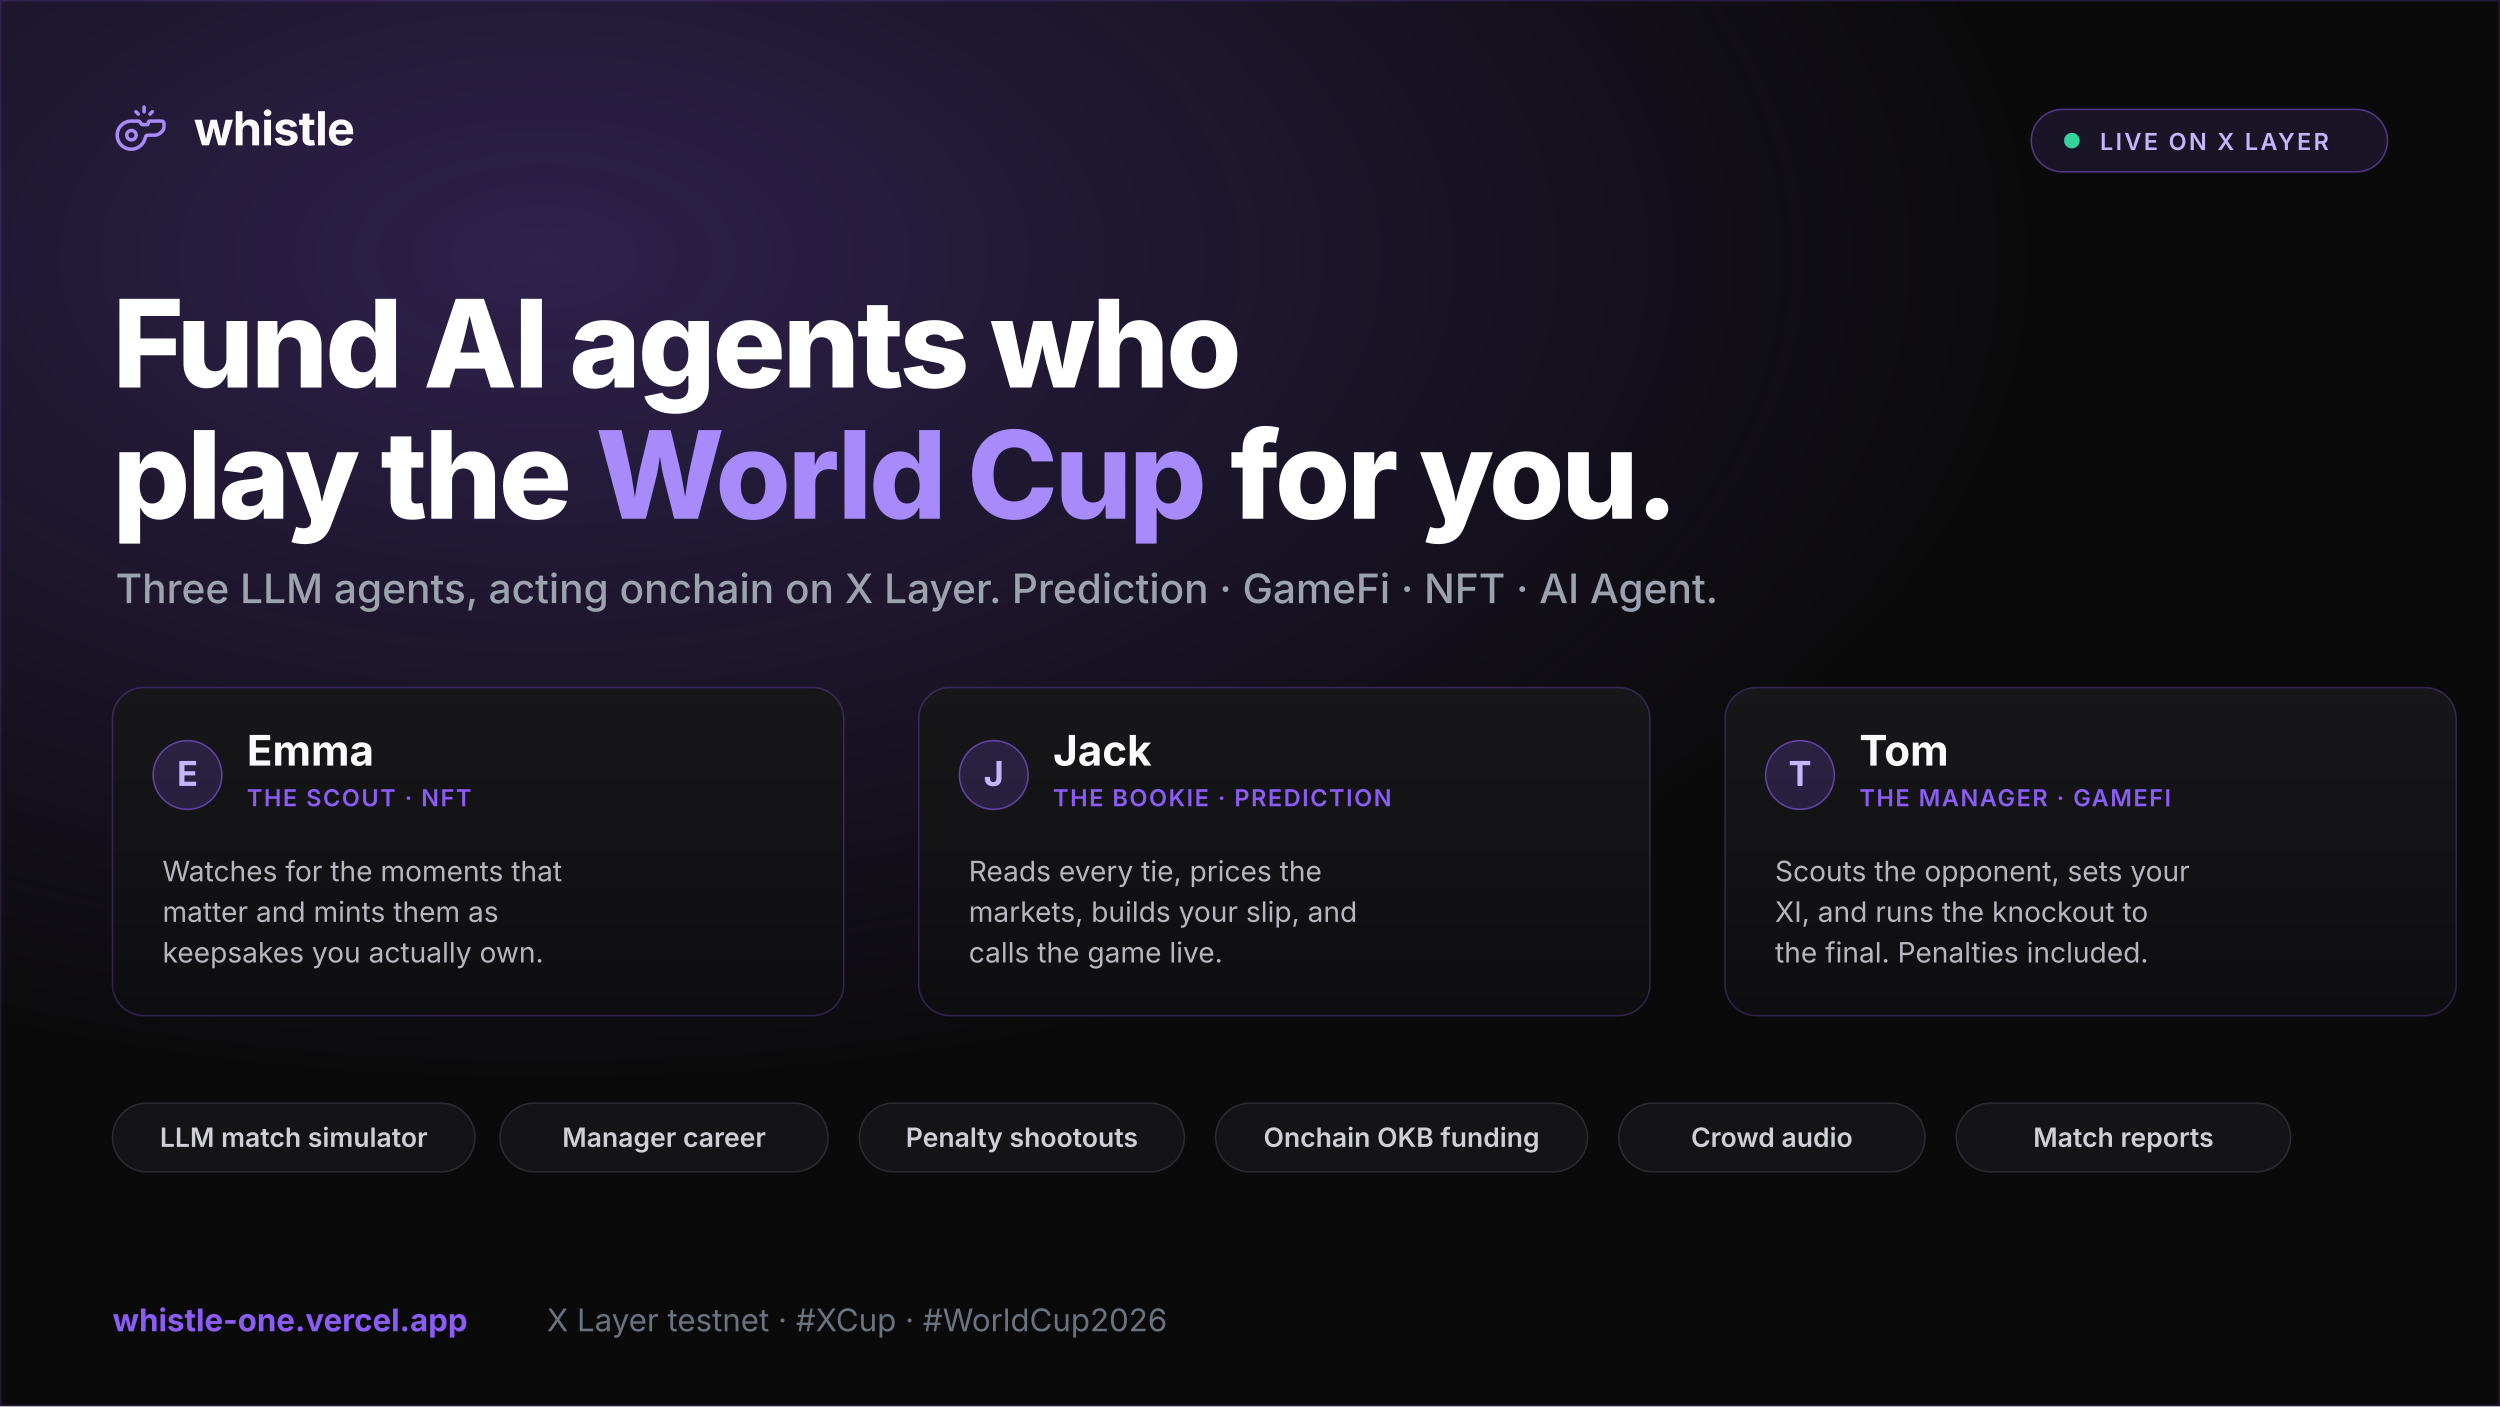
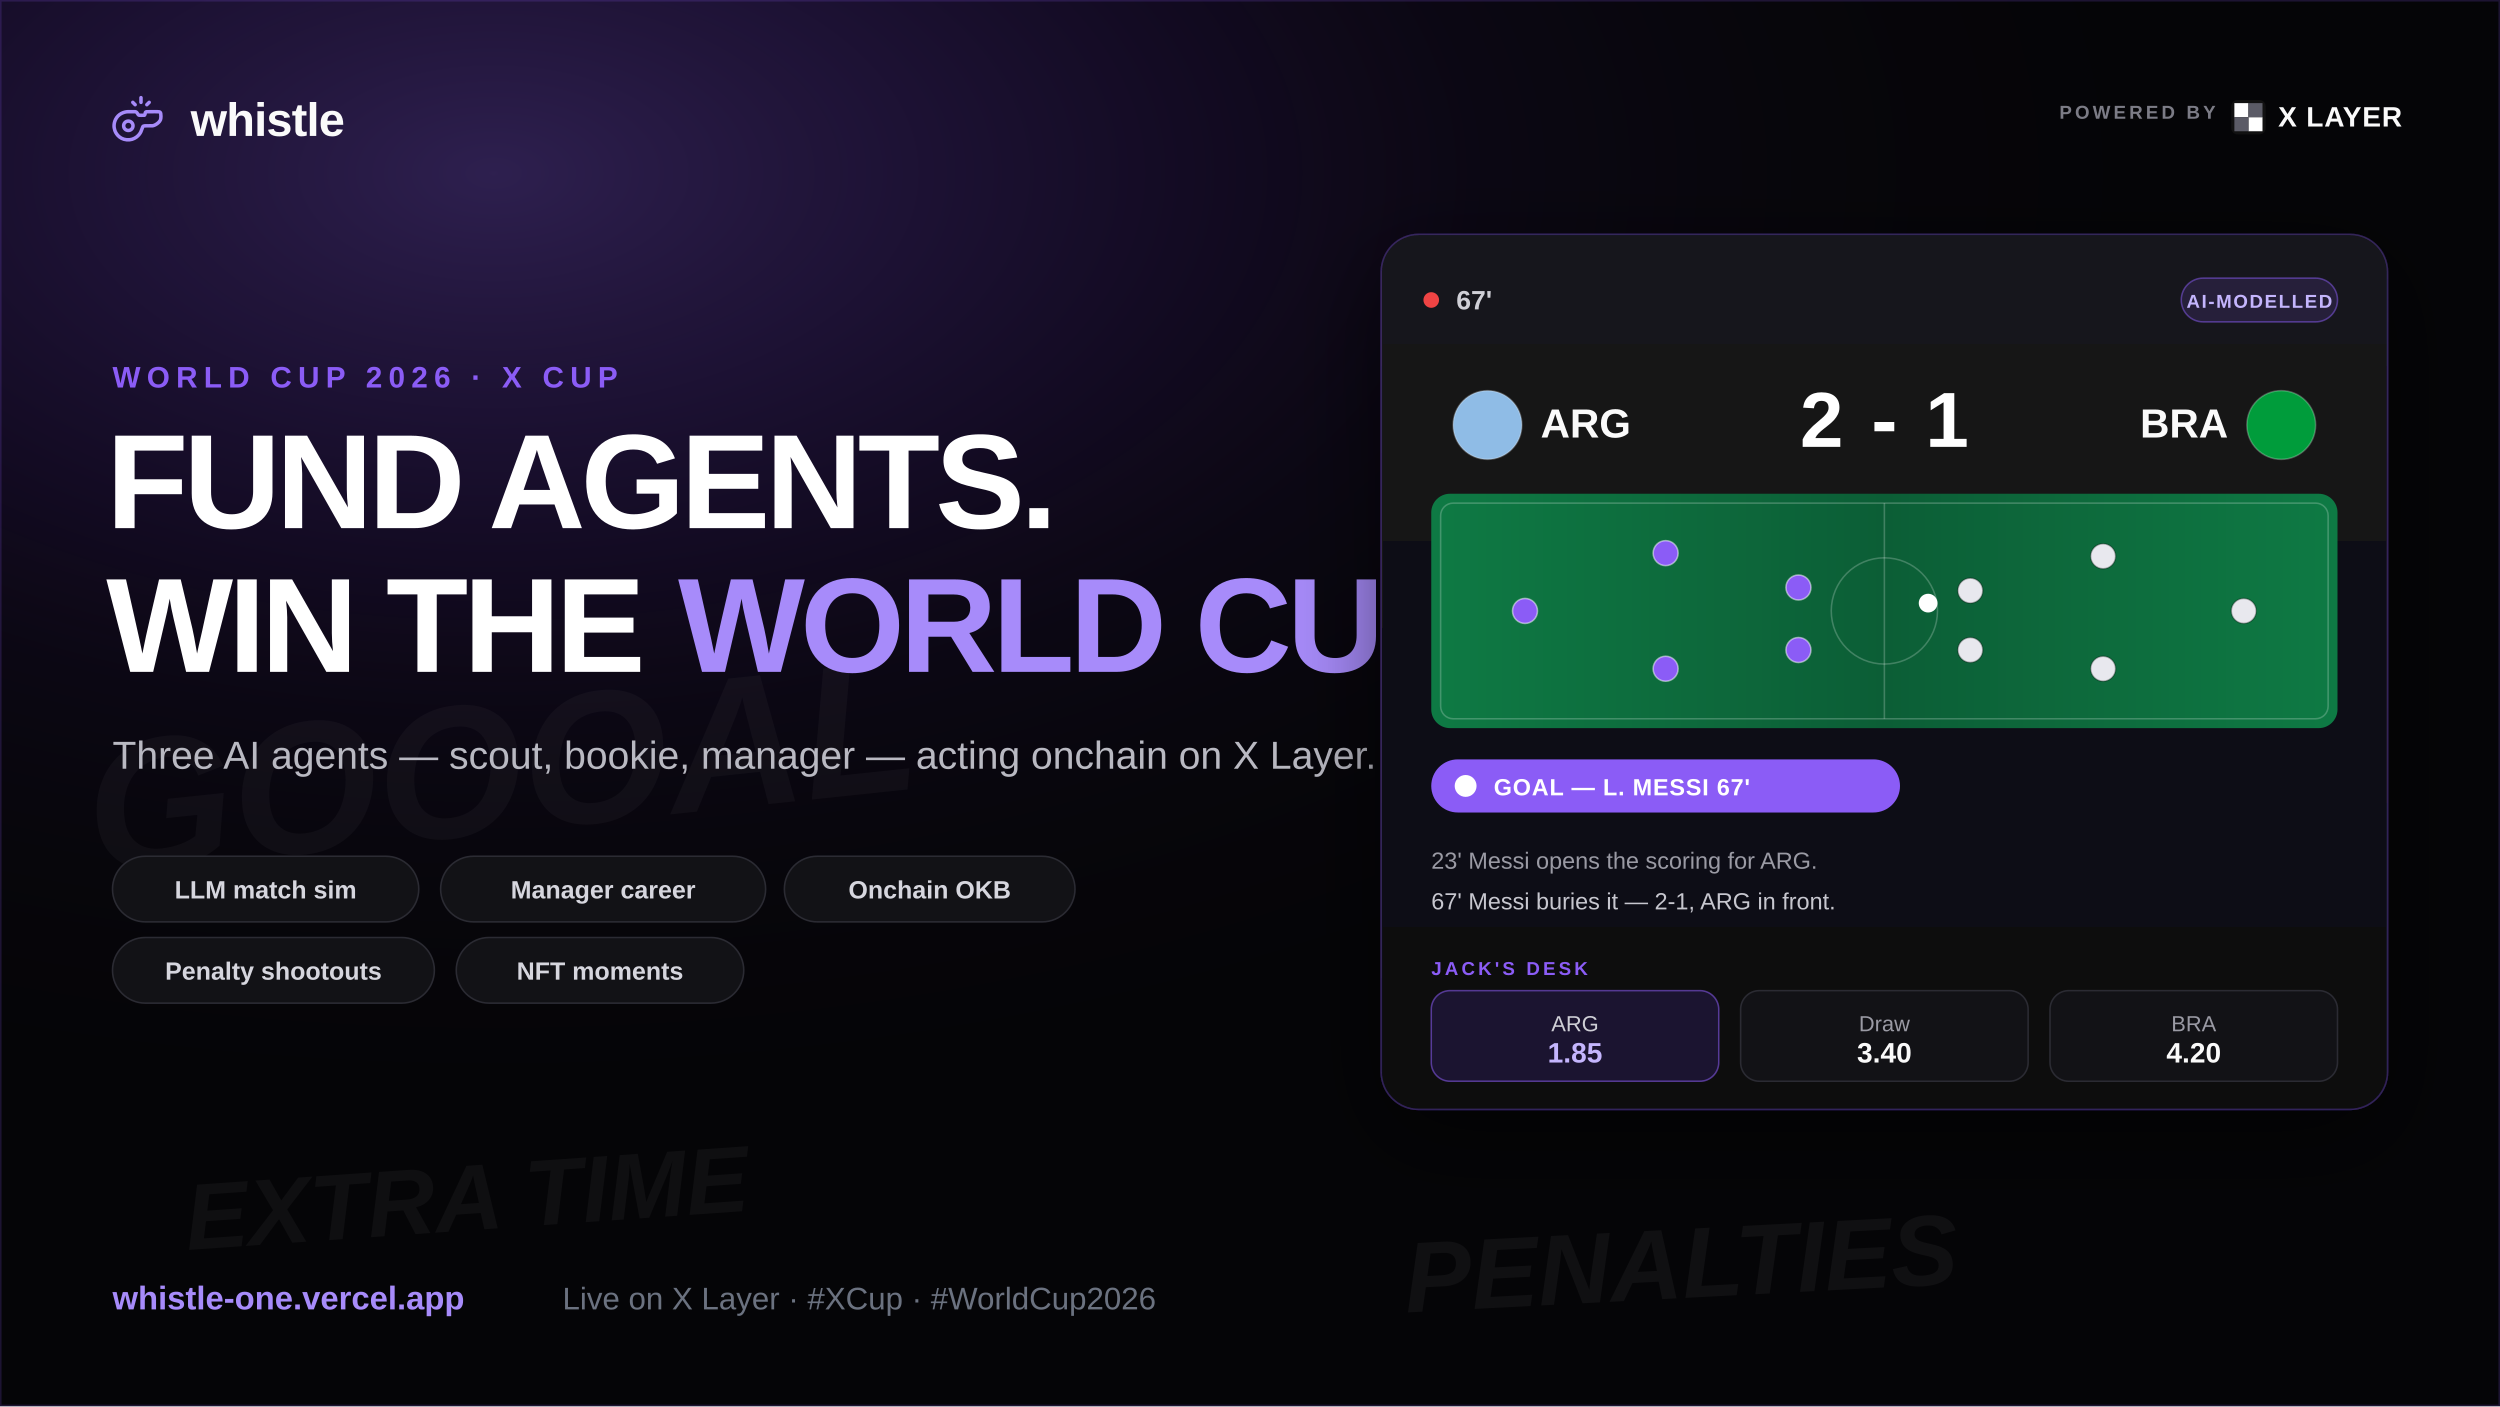
- <svg xmlns="http://www.w3.org/2000/svg" width="1600" height="900" viewBox="0 0 1600 900" fill="none" font-family="Inter, 'Helvetica Neue', Arial, sans-serif">
+ <svg xmlns="http://www.w3.org/2000/svg" width="1600" height="900" viewBox="0 0 1600 900" fill="none" font-family="'Arial Black', 'Helvetica Neue', Arial, sans-serif">
  <defs>
-     <radialGradient id="glow" cx="22%" cy="18%" r="60%">
-       <stop offset="0%" stop-color="#8B5CF6" stop-opacity="0.28" />
-       <stop offset="100%" stop-color="#8B5CF6" stop-opacity="0" />
+     <radialGradient id="glow" cx="20%" cy="12%" r="70%">
+       <stop offset="0%" stop-color="#8B5CF6" stop-opacity="0.30" />
+       <stop offset="55%" stop-color="#6D28D9" stop-opacity="0.06" />
+       <stop offset="100%" stop-color="#000000" stop-opacity="0" />
    </radialGradient>
+     <linearGradient id="pitch" x1="0" y1="0" x2="1" y2="0">
+       <stop offset="0%" stop-color="#0e7a44" />
+       <stop offset="50%" stop-color="#0c5e36" />
+       <stop offset="100%" stop-color="#0e7a44" />
+     </linearGradient>
    <linearGradient id="card" x1="0" y1="0" x2="0" y2="1">
-       <stop offset="0%" stop-color="#17171A" />
-       <stop offset="100%" stop-color="#0E0E11" />
+       <stop offset="0%" stop-color="#15151B" />
+       <stop offset="100%" stop-color="#0B0B0F" />
    </linearGradient>
+     <pattern id="crowd" width="30" height="24" patternUnits="userSpaceOnUse">
+       <circle cx="7" cy="7" r="2.4" fill="#4b4360" />
+       <circle cx="22" cy="17" r="2.4" fill="#3a3450" />
+     </pattern>
+     <linearGradient id="fade" x1="0" y1="0" x2="0" y2="1">
+       <stop offset="0%" stop-color="#000" stop-opacity="1" />
+       <stop offset="100%" stop-color="#000" stop-opacity="0.2" />
+     </linearGradient>
+     <mask id="crowdmask">
+       <rect x="0" y="640" width="1600" height="260" fill="url(#fade)" />
+     </mask>
+     <filter id="soft" x="-20%" y="-20%" width="140%" height="140%">
+       <feDropShadow dx="0" dy="18" stdDeviation="30" flood-color="#000000" flood-opacity="0.55" />
+     </filter>
  </defs>
-   <rect width="1600" height="900" fill="#0A0A0A" />
+   <rect width="1600" height="900" fill="#050507" />
+   <rect x="0" y="640" width="1600" height="260" fill="url(#crowd)" opacity="0.5" mask="url(#crowdmask)" />
  <rect width="1600" height="900" fill="url(#glow)" />
  <rect x="0.5" y="0.5" width="1599" height="899" fill="none" stroke="#8B5CF6" stroke-opacity="0.18" />
-   <g transform="translate(72,64)">
+   <g fill="#FFFFFF" font-weight="900" font-style="italic">
+     <text x="60" y="560" font-size="120" opacity="0.035" transform="rotate(-6 60 560)">GOOOAL</text>
+     <text x="120" y="800" font-size="60" opacity="0.04" transform="rotate(-4 120 800)">EXTRA TIME</text>
+     <text x="900" y="840" font-size="64" opacity="0.045" transform="rotate(-3 900 840)">PENALTIES</text>
+     <text x="1180" y="250" font-size="48" opacity="0.04" transform="rotate(6 1180 250)">FULL TIME</text>
+   </g>
+   <g transform="translate(70,58)">
    <g transform="scale(1.5)" stroke="#A78BFA" stroke-width="1.5" stroke-linecap="round" stroke-linejoin="round">
      <path d="M3.104 11.525C4.552 9.438 7.068 8.865 8.538 9.001H11.061C11.589 9.091 11.734 9.31 12.388 10.343C12.507 10.667 14.442 10.449 14.951 10.502C15.509 9.961 14.951 8.851 16.191 9.008C18.32 9.008 20.359 8.917 21.293 9.054C21.678 9.111 21.863 9.459 21.919 9.844C22.142 11.394 21.876 12.528 21.619 12.788C20.932 14.004 18.95 15.183 17.968 14.996C15.133 14.996 14.52 14.922 14.274 15.392L13.41 17.627C12.833 18.856 10.81 21.283 7.416 20.971C4.023 20.658 2.547 17.945 2.244 16.657C1.941 15.833 1.654 13.614 3.104 11.525Z" />
      <path d="M13.489 5.003V3.002M10.994 6.004L9.996 5.003M15.985 6.004L16.983 5.003" />
      <circle cx="8.084" cy="15" r="2" stroke-linecap="butt" />
    </g>
-     <text x="52" y="29" fill="#FAFAFA" font-size="30" font-weight="700" letter-spacing="-0.5">whistle</text>
+     <text x="52" y="29" fill="#FAFAFA" font-family="Arial, sans-serif" font-size="30" font-weight="700" letter-spacing="-0.5">whistle</text>
  </g>
-   <g transform="translate(1300,70)">
-     <rect width="228" height="40" rx="20" fill="#8B5CF6" fill-opacity="0.12" stroke="#8B5CF6" stroke-opacity="0.5" />
-     <circle cx="26" cy="20" r="5" fill="#34D399" />
-     <text x="44" y="26" fill="#C4B5FD" font-size="15" font-weight="600" letter-spacing="1.5">LIVE ON X LAYER</text>
+   <g transform="translate(1300,62)" font-family="Arial, sans-serif">
+     <text x="118" y="14" text-anchor="end" fill="#7c7c86" font-size="12" font-weight="700" letter-spacing="2">POWERED BY</text>
+     <g transform="translate(128,2)">
+       <rect width="22" height="22" rx="4" fill="#111" />
+       <rect x="2" y="2" width="9" height="9" fill="#fff" />
+       <rect x="11" y="11" width="9" height="9" fill="#fff" />
+       <rect x="11" y="2" width="9" height="9" fill="#5b5b66" />
+       <rect x="2" y="11" width="9" height="9" fill="#5b5b66" />
+     </g>
+     <text x="158" y="19" fill="#FAFAFA" font-size="18" font-weight="800" letter-spacing="0.5">X LAYER</text>
  </g>
-   <text x="72" y="248" fill="#FFFFFF" font-size="78" font-weight="800" letter-spacing="-2">Fund AI agents who</text>
-   <text x="72" y="332" fill="#FFFFFF" font-size="78" font-weight="800" letter-spacing="-2">play the <tspan fill="#A78BFA">World Cup</tspan> for you.</text>
-   <text x="74" y="386" fill="#9CA3AF" font-size="26" font-weight="500">Three LLM agents, acting onchain on X Layer. Prediction · GameFi · NFT · AI Agent.</text>
-   <g transform="translate(72,440)">
+   <text x="72" y="248" fill="#8B5CF6" font-family="Arial, sans-serif" font-size="19" font-weight="800" letter-spacing="4">WORLD CUP 2026  ·  X CUP</text>
+   <text x="68" y="338" fill="#FFFFFF" font-size="86" font-weight="900" letter-spacing="-3">FUND AGENTS.</text>
+   <text x="68" y="430" fill="#FFFFFF" font-size="86" font-weight="900" letter-spacing="-3">WIN THE <tspan fill="#A78BFA">WORLD CUP.</tspan>
+   </text>
+   <text x="72" y="492" fill="#B9B9C2" font-family="Arial, sans-serif" font-size="25" font-weight="500">Three AI agents — scout, bookie, manager — acting onchain on X Layer.</text>
+   <g transform="translate(72,548)" font-family="Arial, sans-serif" font-size="16" font-weight="600" fill="#D6D6DE">
    <g>
-       <rect width="468" height="210" rx="20" fill="url(#card)" stroke="#8B5CF6" stroke-opacity="0.28" />
-       <circle cx="48" cy="56" r="22" fill="#8B5CF6" fill-opacity="0.18" stroke="#8B5CF6" stroke-opacity="0.6" />
-       <text x="48" y="63" fill="#C4B5FD" font-size="22" font-weight="700" text-anchor="middle">E</text>
-       <text x="86" y="50" fill="#FAFAFA" font-size="27" font-weight="700">Emma</text>
-       <text x="86" y="76" fill="#8B5CF6" font-size="15" font-weight="600" letter-spacing="1">THE SCOUT · NFT</text>
-       <text x="32" y="124" fill="#B6B6BE" font-size="18">Watches for the moments that</text>
-       <text x="32" y="150" fill="#B6B6BE" font-size="18">matter and mints them as</text>
-       <text x="32" y="176" fill="#B6B6BE" font-size="18">keepsakes you actually own.</text>
+       <rect width="196" height="42" rx="21" fill="#121216" stroke="#2b2b33" />
+       <text x="98" y="27" text-anchor="middle">LLM match sim</text>
    </g>
-     <g transform="translate(516,0)">
-       <rect width="468" height="210" rx="20" fill="url(#card)" stroke="#8B5CF6" stroke-opacity="0.28" />
-       <circle cx="48" cy="56" r="22" fill="#8B5CF6" fill-opacity="0.18" stroke="#8B5CF6" stroke-opacity="0.6" />
-       <text x="48" y="63" fill="#C4B5FD" font-size="22" font-weight="700" text-anchor="middle">J</text>
-       <text x="86" y="50" fill="#FAFAFA" font-size="27" font-weight="700">Jack</text>
-       <text x="86" y="76" fill="#8B5CF6" font-size="15" font-weight="600" letter-spacing="1">THE BOOKIE · PREDICTION</text>
-       <text x="32" y="124" fill="#B6B6BE" font-size="18">Reads every tie, prices the</text>
-       <text x="32" y="150" fill="#B6B6BE" font-size="18">markets, builds your slip, and</text>
-       <text x="32" y="176" fill="#B6B6BE" font-size="18">calls the game live.</text>
+     <g transform="translate(210,0)">
+       <rect width="208" height="42" rx="21" fill="#121216" stroke="#2b2b33" />
+       <text x="104" y="27" text-anchor="middle">Manager career</text>
    </g>
-     <g transform="translate(1032,0)">
-       <rect width="468" height="210" rx="20" fill="url(#card)" stroke="#8B5CF6" stroke-opacity="0.28" />
-       <circle cx="48" cy="56" r="22" fill="#8B5CF6" fill-opacity="0.18" stroke="#8B5CF6" stroke-opacity="0.6" />
-       <text x="48" y="63" fill="#C4B5FD" font-size="22" font-weight="700" text-anchor="middle">T</text>
-       <text x="86" y="50" fill="#FAFAFA" font-size="27" font-weight="700">Tom</text>
-       <text x="86" y="76" fill="#8B5CF6" font-size="15" font-weight="600" letter-spacing="1">THE MANAGER · GAMEFI</text>
-       <text x="32" y="124" fill="#B6B6BE" font-size="18">Scouts the opponent, sets your</text>
-       <text x="32" y="150" fill="#B6B6BE" font-size="18">XI, and runs the knockout to</text>
-       <text x="32" y="176" fill="#B6B6BE" font-size="18">the final. Penalties included.</text>
+     <g transform="translate(430,0)">
+       <rect width="186" height="42" rx="21" fill="#121216" stroke="#2b2b33" />
+       <text x="93" y="27" text-anchor="middle">Onchain OKB</text>
    </g>
  </g>
-   <g transform="translate(72,706)" fill="#CFCFD6" font-size="17" font-weight="600">
+   <g transform="translate(72,600)" font-family="Arial, sans-serif" font-size="16" font-weight="600" fill="#D6D6DE">
    <g>
-       <rect width="232" height="44" rx="22" fill="#141417" stroke="#2A2A30" />
-       <text x="116" y="28" text-anchor="middle">LLM match simulator</text>
+       <rect width="206" height="42" rx="21" fill="#121216" stroke="#2b2b33" />
+       <text x="103" y="27" text-anchor="middle">Penalty shootouts</text>
    </g>
-     <g transform="translate(248,0)">
-       <rect width="210" height="44" rx="22" fill="#141417" stroke="#2A2A30" />
-       <text x="105" y="28" text-anchor="middle">Manager career</text>
-     </g>
-     <g transform="translate(478,0)">
-       <rect width="208" height="44" rx="22" fill="#141417" stroke="#2A2A30" />
-       <text x="104" y="28" text-anchor="middle">Penalty shootouts</text>
-     </g>
-     <g transform="translate(706,0)">
-       <rect width="238" height="44" rx="22" fill="#141417" stroke="#2A2A30" />
-       <text x="119" y="28" text-anchor="middle">Onchain OKB funding</text>
-     </g>
-     <g transform="translate(964,0)">
-       <rect width="196" height="44" rx="22" fill="#141417" stroke="#2A2A30" />
-       <text x="98" y="28" text-anchor="middle">Crowd audio</text>
-     </g>
-     <g transform="translate(1180,0)">
-       <rect width="214" height="44" rx="22" fill="#141417" stroke="#2A2A30" />
-       <text x="107" y="28" text-anchor="middle">Match reports</text>
+     <g transform="translate(220,0)">
+       <rect width="184" height="42" rx="21" fill="#121216" stroke="#2b2b33" />
+       <text x="92" y="27" text-anchor="middle">NFT moments</text>
    </g>
  </g>
-   <text x="72" y="852" fill="#8B5CF6" font-size="20" font-weight="700">whistle-one.vercel.app</text>
-   <text x="350" y="852" fill="#6B7280" font-size="20">X Layer testnet · #XCup · #WorldCup2026</text>
+   <g font-family="Arial, sans-serif">
+     <rect x="884" y="150" width="644" height="560" rx="24" fill="url(#card)" stroke="#8B5CF6" stroke-opacity="0.30" filter="url(#soft)" />
+     <circle cx="916" cy="192" r="5" fill="#ef4444" />
+     <text x="932" y="198" fill="#cfcfd6" font-size="17" font-weight="700">67'</text>
+     <g transform="translate(1396,178)">
+       <rect width="100" height="28" rx="14" fill="#8B5CF6" fill-opacity="0.14" stroke="#8B5CF6" stroke-opacity="0.5" />
+       <text x="50" y="19" text-anchor="middle" fill="#C4B5FD" font-size="12" font-weight="700" letter-spacing="1">AI-MODELLED</text>
+     </g>
+     <g transform="translate(0,250)">
+       <circle cx="952" cy="22" r="22" fill="#8FBCE6" />
+       <circle cx="952" cy="22" r="22" fill="none" stroke="#ffffff" stroke-opacity="0.25" />
+       <text x="986" y="30" fill="#FAFAFA" font-size="26" font-weight="800">ARG</text>
+       <text x="1206" y="36" fill="#FFFFFF" font-size="50" font-weight="900" text-anchor="middle" letter-spacing="2">2 - 1</text>
+       <text x="1426" y="30" fill="#FAFAFA" font-size="26" font-weight="800" text-anchor="end">BRA</text>
+       <circle cx="1460" cy="22" r="22" fill="#009C3B" />
+       <circle cx="1460" cy="22" r="22" fill="none" stroke="#ffffff" stroke-opacity="0.25" />
+     </g>
+     <g transform="translate(916,316)">
+       <rect width="580" height="150" rx="12" fill="url(#pitch)" />
+       <rect x="6" y="6" width="568" height="138" rx="8" fill="none" stroke="#ffffff" stroke-opacity="0.22" />
+       <line x1="290" y1="6" x2="290" y2="144" stroke="#ffffff" stroke-opacity="0.22" />
+       <circle cx="290" cy="75" r="34" fill="none" stroke="#ffffff" stroke-opacity="0.22" />
+       <g fill="#8B5CF6" stroke="#ffffff" stroke-opacity="0.5">
+         <circle cx="60" cy="75" r="8" />
+         <circle cx="150" cy="38" r="8" />
+         <circle cx="150" cy="112" r="8" />
+         <circle cx="235" cy="60" r="8" />
+         <circle cx="235" cy="100" r="8" />
+       </g>
+       <g fill="#e8e8ee" stroke="#000000" stroke-opacity="0.3">
+         <circle cx="520" cy="75" r="8" />
+         <circle cx="430" cy="40" r="8" />
+         <circle cx="430" cy="112" r="8" />
+         <circle cx="345" cy="62" r="8" />
+         <circle cx="345" cy="100" r="8" />
+       </g>
+       <circle cx="318" cy="70" r="6" fill="#ffffff" />
+     </g>
+     <g transform="translate(916,486)">
+       <rect width="300" height="34" rx="17" fill="#8B5CF6" />
+       <circle cx="22" cy="17" r="7" fill="#ffffff" />
+       <text x="40" y="23" fill="#ffffff" font-size="15" font-weight="800" letter-spacing="0.5">GOAL — L. MESSI 67'</text>
+     </g>
+     <text x="916" y="556" fill="#9a9aa4" font-size="15">23'  Messi opens the scoring for ARG.</text>
+     <text x="916" y="582" fill="#c7c7cf" font-size="15">67'  Messi buries it — 2-1, ARG in front.</text>
+     <text x="916" y="624" fill="#8B5CF6" font-size="12" font-weight="800" letter-spacing="2">JACK'S DESK</text>
+     <g transform="translate(916,634)">
+       <rect width="184" height="58" rx="12" fill="#1b1430" stroke="#8B5CF6" stroke-opacity="0.55" />
+       <text x="92" y="26" text-anchor="middle" fill="#cfcfd6" font-size="14">ARG</text>
+       <text x="92" y="46" text-anchor="middle" fill="#C4B5FD" font-size="18" font-weight="800">1.85</text>
+       <g transform="translate(198,0)">
+         <rect width="184" height="58" rx="12" fill="#121216" stroke="#2b2b33" />
+         <text x="92" y="26" text-anchor="middle" fill="#9a9aa4" font-size="14">Draw</text>
+         <text x="92" y="46" text-anchor="middle" fill="#FAFAFA" font-size="18" font-weight="800">3.40</text>
+       </g>
+       <g transform="translate(396,0)">
+         <rect width="184" height="58" rx="12" fill="#121216" stroke="#2b2b33" />
+         <text x="92" y="26" text-anchor="middle" fill="#9a9aa4" font-size="14">BRA</text>
+         <text x="92" y="46" text-anchor="middle" fill="#FAFAFA" font-size="18" font-weight="800">4.20</text>
+       </g>
+     </g>
+   </g>
+   <text x="72" y="838" fill="#A78BFA" font-family="Arial, sans-serif" font-size="21" font-weight="800">whistle-one.vercel.app</text>
+   <text x="360" y="838" fill="#6B7280" font-family="Arial, sans-serif" font-size="20" font-weight="500">Live on X Layer  ·  #XCup  ·  #WorldCup2026</text>
</svg>
